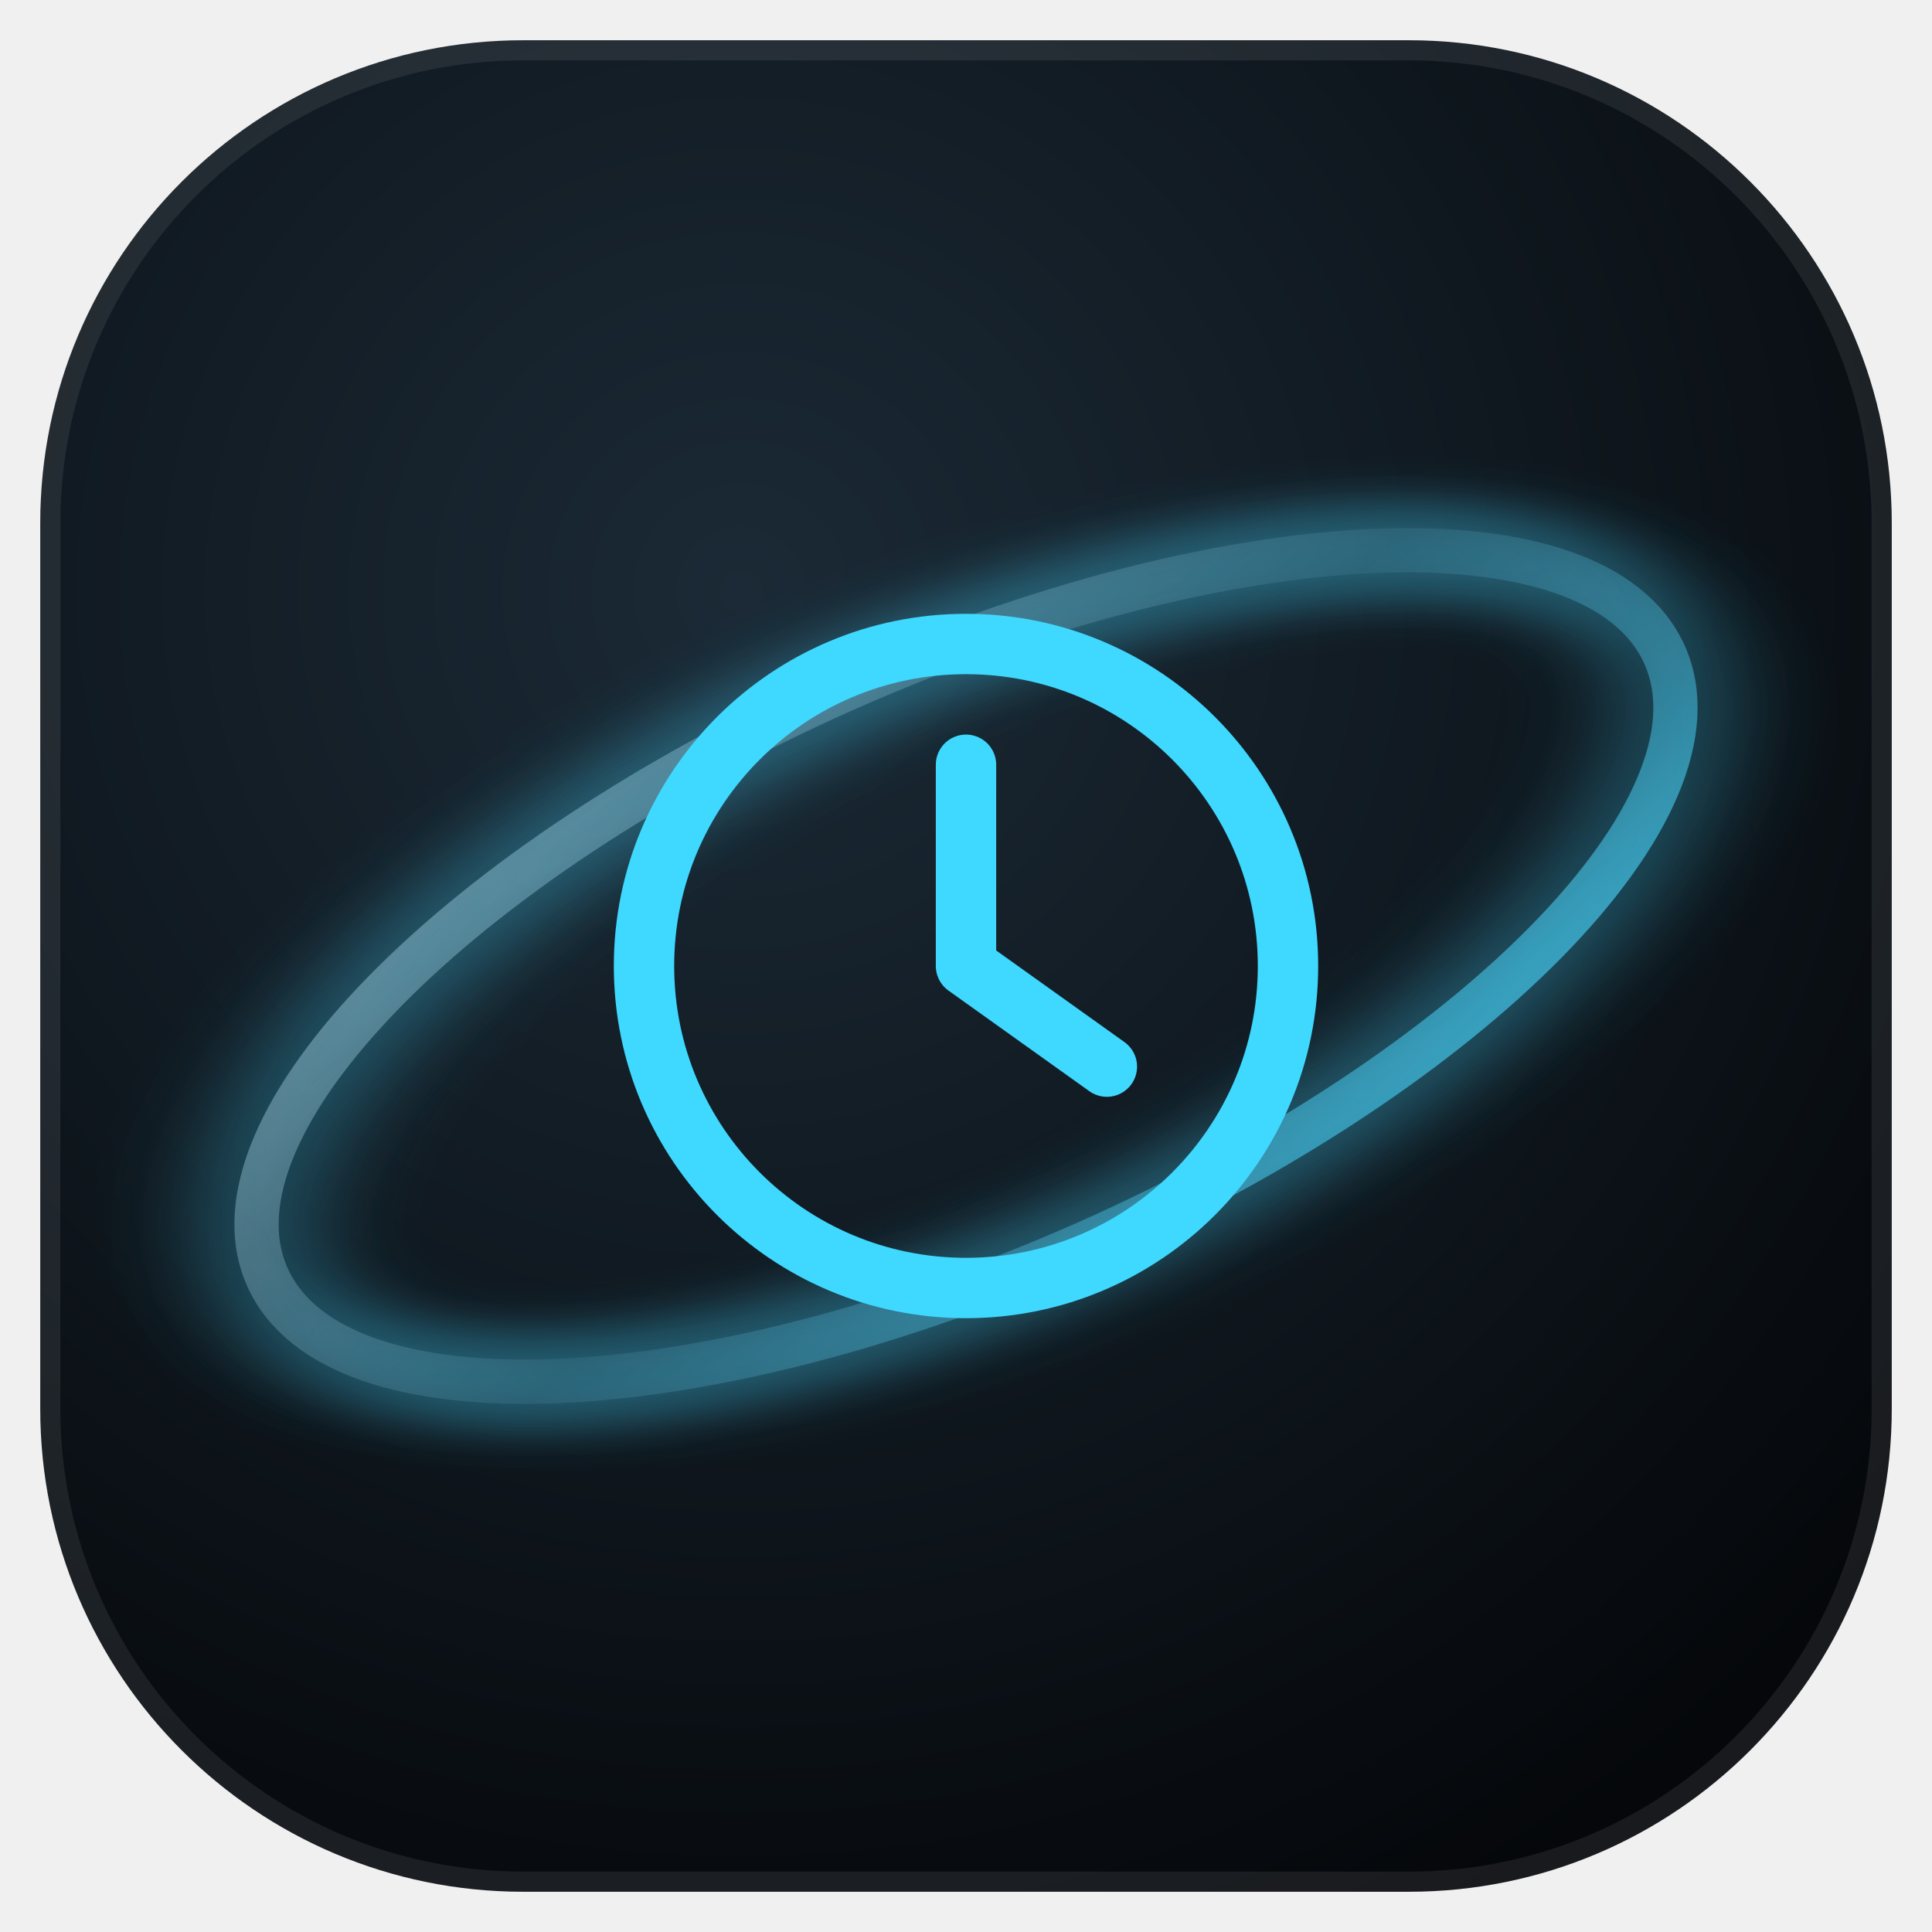
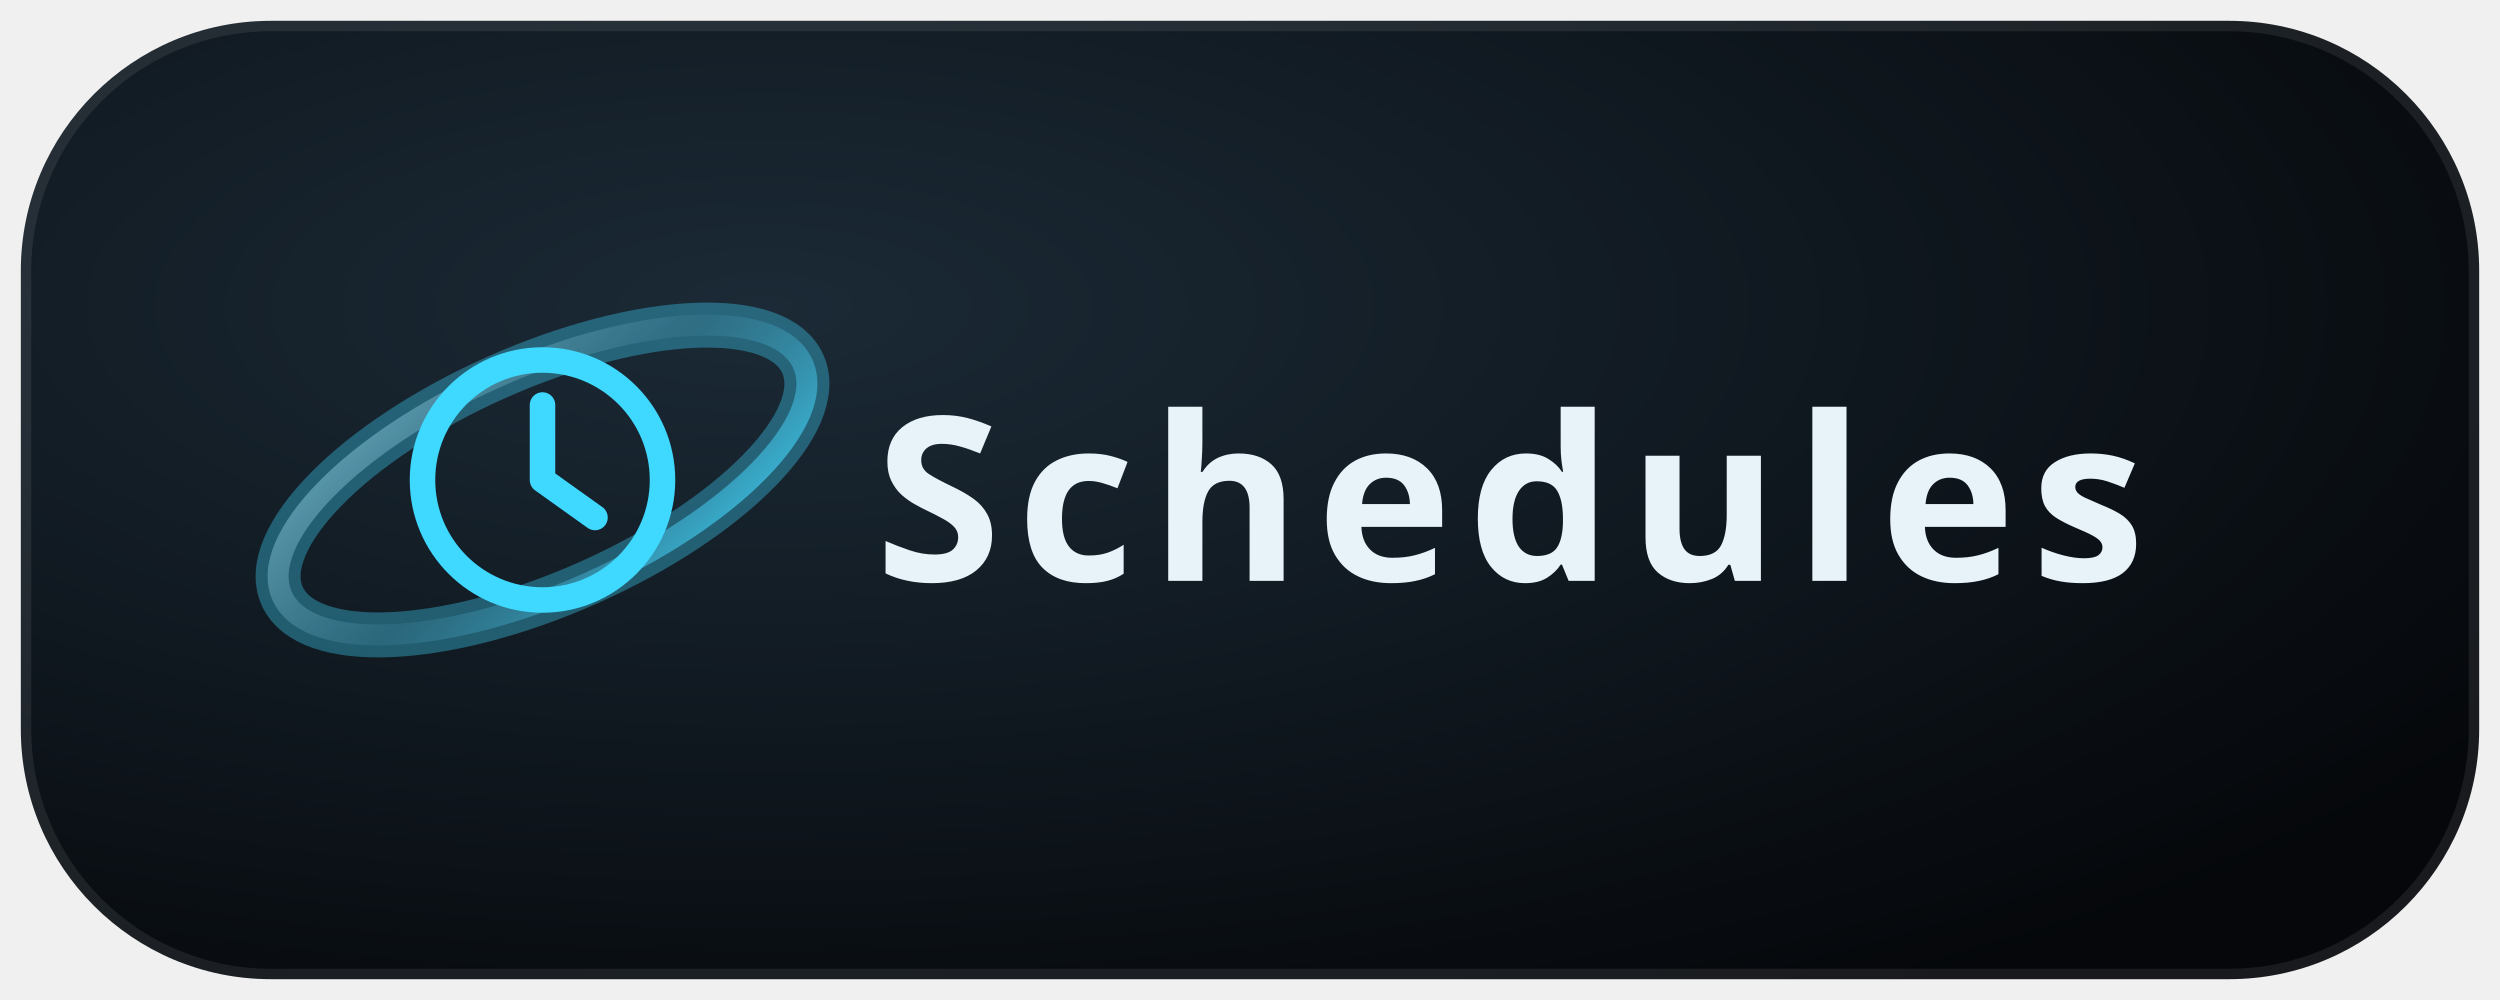
- <svg xmlns="http://www.w3.org/2000/svg" viewBox="0 0 96 96" role="img" aria-label="Schedules">
+ <svg xmlns="http://www.w3.org/2000/svg" viewBox="0 0 240 96" role="img" aria-label="Schedules">
  <defs>
-     <radialGradient id="glass" cx="38%" cy="30%" r="80%">
+     <radialGradient id="glass-schedules" cx="30%" cy="30%" r="85%">
      <stop offset="0" stop-color="#1b2a36" />
      <stop offset="1" stop-color="#05070a" />
    </radialGradient>
-     <linearGradient id="ring" x1="0" y1="0" x2="1" y2="1">
+     <linearGradient id="ring-schedules" x1="0" y1="0" x2="1" y2="1">
      <stop offset="0" stop-color="#d9e6ee" stop-opacity="0.55" />
      <stop offset="0.5" stop-color="#3a4a57" stop-opacity="0.35" />
      <stop offset="1" stop-color="#3fd8ff" stop-opacity="0.9" />
    </linearGradient>
  </defs>
-   <rect x="2" y="2" width="92" height="92" rx="24" fill="url(#glass)" />
-   <rect x="2.5" y="2.5" width="91" height="91" rx="23.5" fill="none" stroke="#ffffff" stroke-opacity="0.08" />
-   <ellipse cx="48" cy="48" rx="38" ry="15" transform="rotate(-24 48 48)" fill="none" stroke="url(#ring)" stroke-width="2.2" />
-   <ellipse cx="48" cy="48" rx="38" ry="15" transform="rotate(-24 48 48)" fill="none" stroke="#3fd8ff" stroke-opacity="0.35" stroke-width="5" stroke-linecap="round" style="filter:blur(2px)" />
-   <g fill="none" stroke="#3fd8ff" stroke-width="3" stroke-linecap="round" stroke-linejoin="round">
-     <circle cx="48" cy="48" r="16" />
-     <path d="M48 38v10l7 5" />
+   <rect x="2" y="2" width="236" height="92" rx="24" fill="url(#glass-schedules)" />
+   <rect x="2.5" y="2.5" width="235" height="91" rx="23.5" fill="none" stroke="#ffffff" stroke-opacity="0.08" />
+   <g transform="translate(6 0) scale(0.72) translate(16 16)">
+     <ellipse cx="48" cy="48" rx="38" ry="15" transform="rotate(-24 48 48)" fill="none" stroke="url(#ring-schedules)" stroke-width="2.8" />
+     <ellipse cx="48" cy="48" rx="38" ry="15" transform="rotate(-24 48 48)" fill="none" stroke="#3fd8ff" stroke-opacity="0.35" stroke-width="6" stroke-linecap="round" />
+     <g fill="none" stroke="#3fd8ff" stroke-width="3.4" stroke-linecap="round" stroke-linejoin="round">
+       <circle cx="48" cy="48" r="16" />
+       <path d="M48 38v10l7 5" />
+     </g>
  </g>
+   <text x="84" y="48" dominant-baseline="middle" font-family="Orbitron, 'Segoe UI', system-ui, sans-serif" font-size="22" font-weight="600" letter-spacing="1.5" fill="#e7f3f8">Schedules</text>
</svg>
